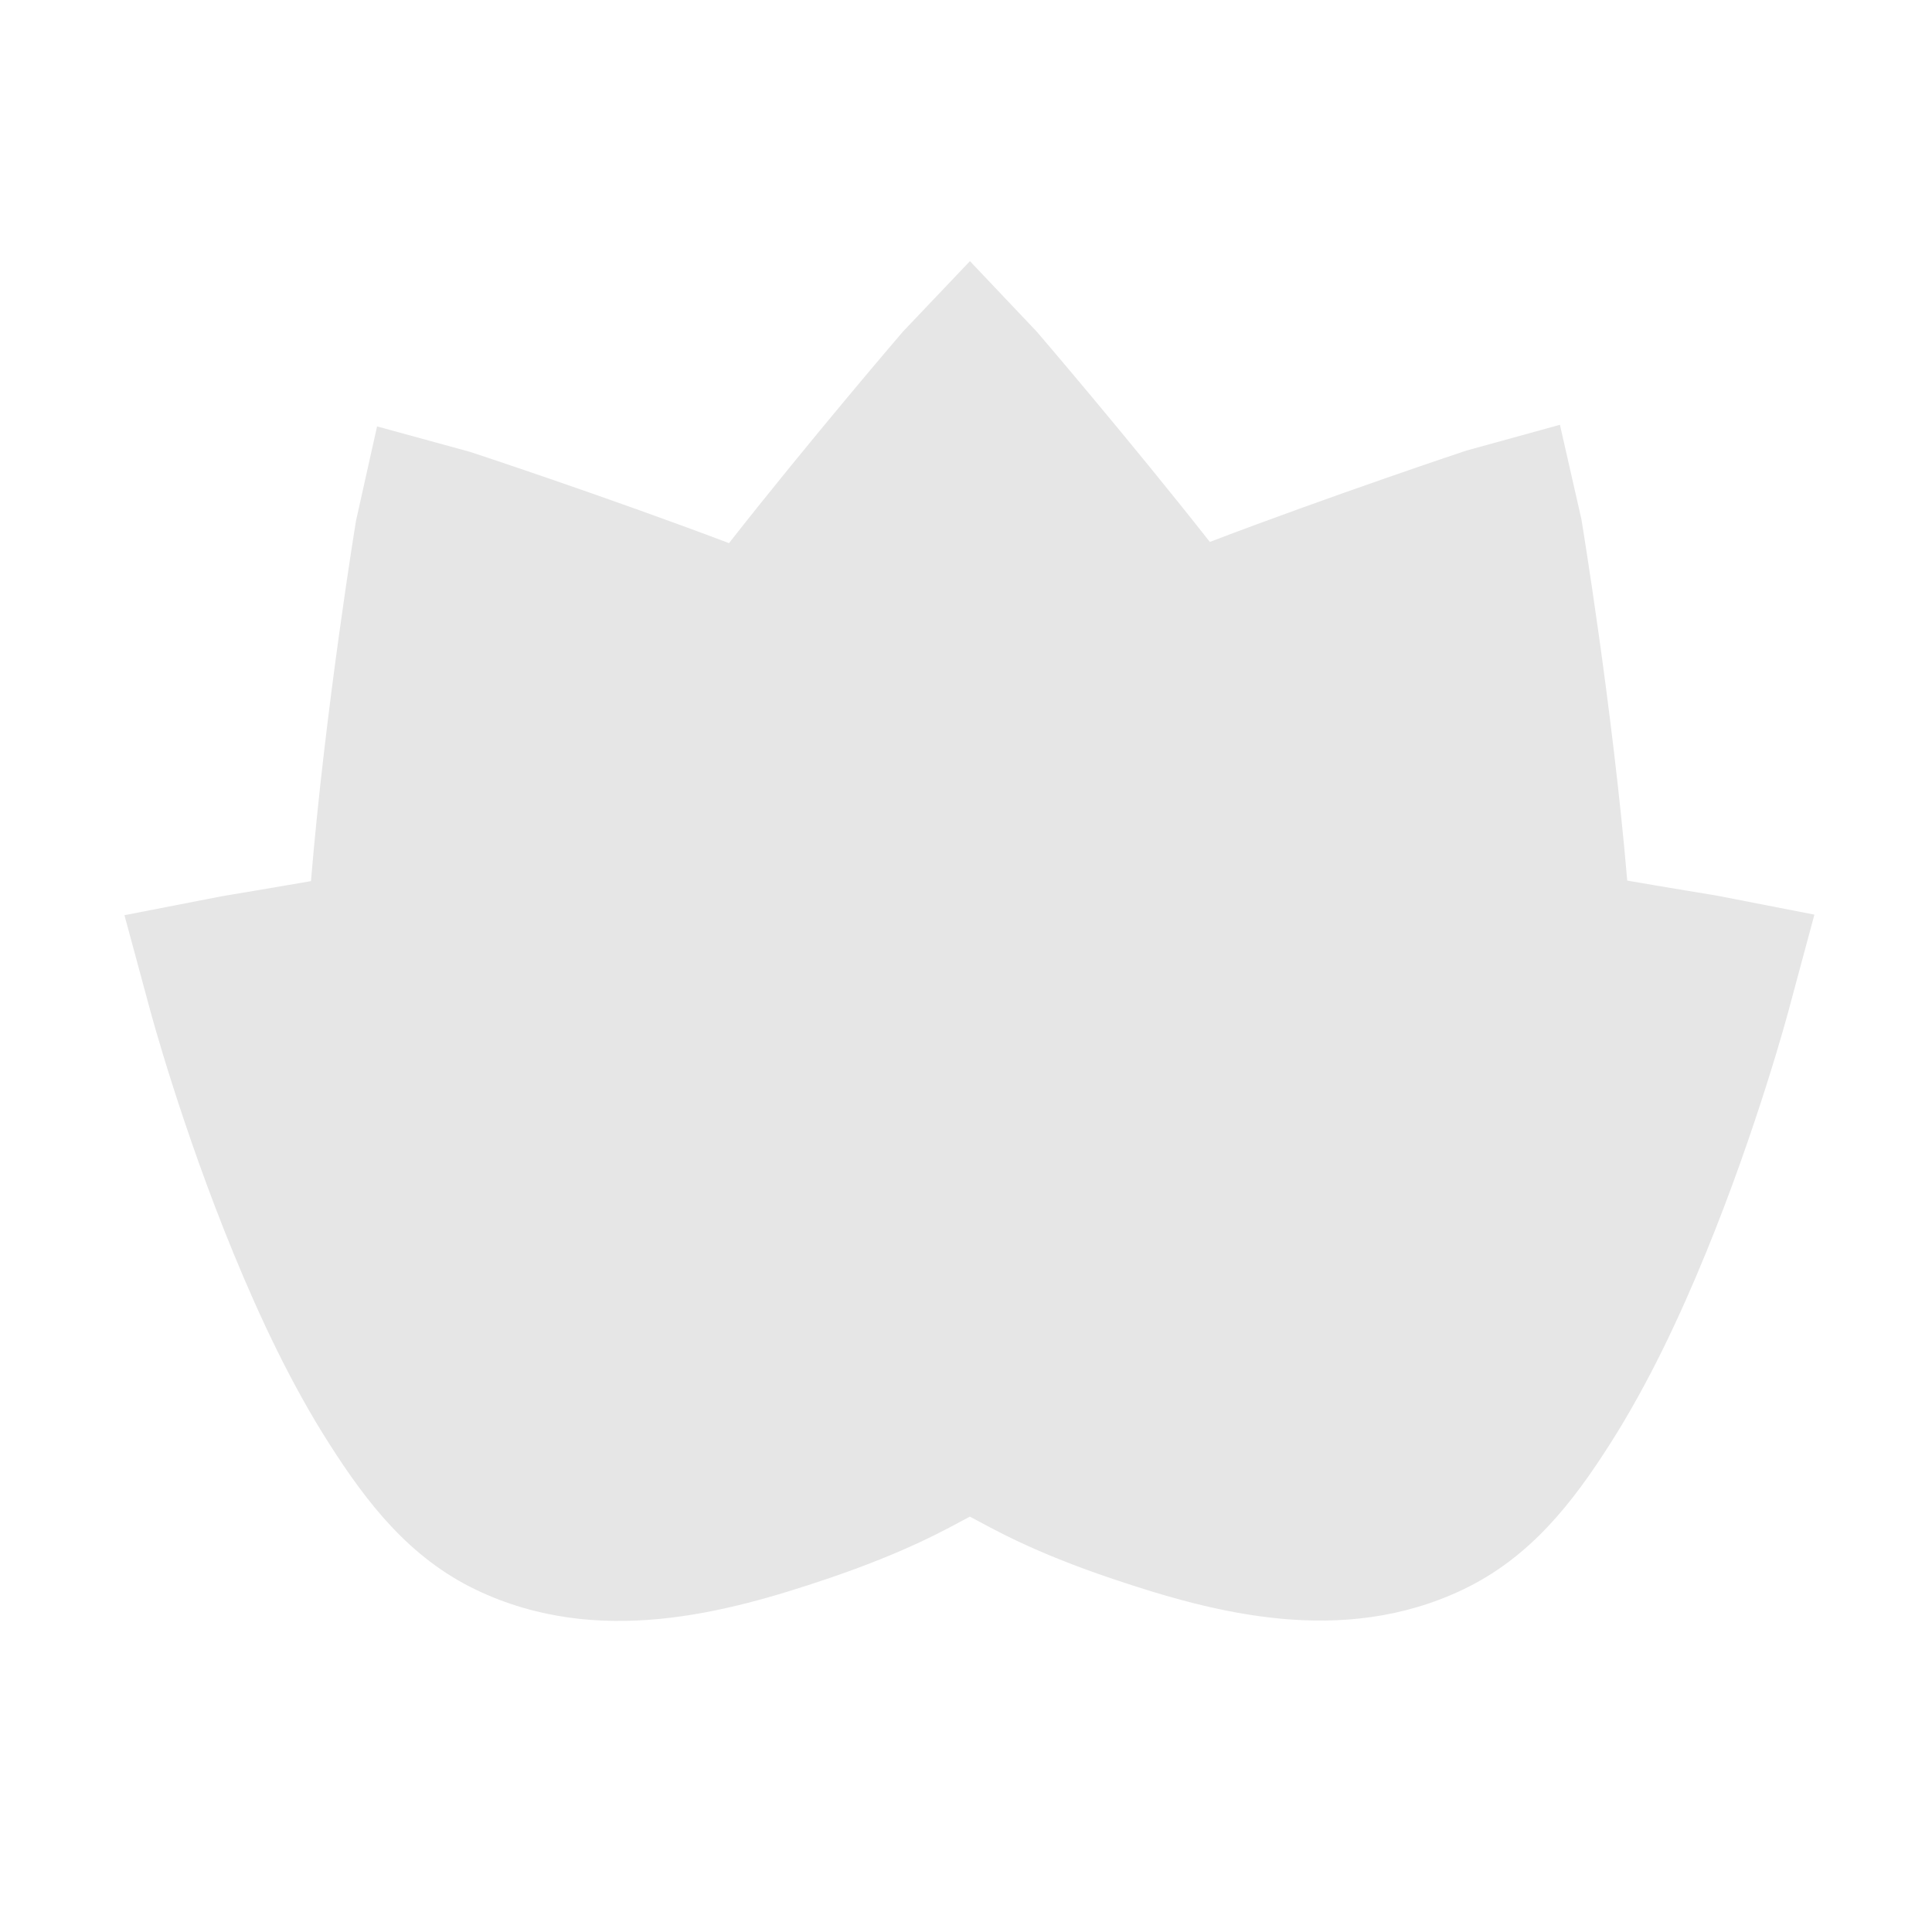
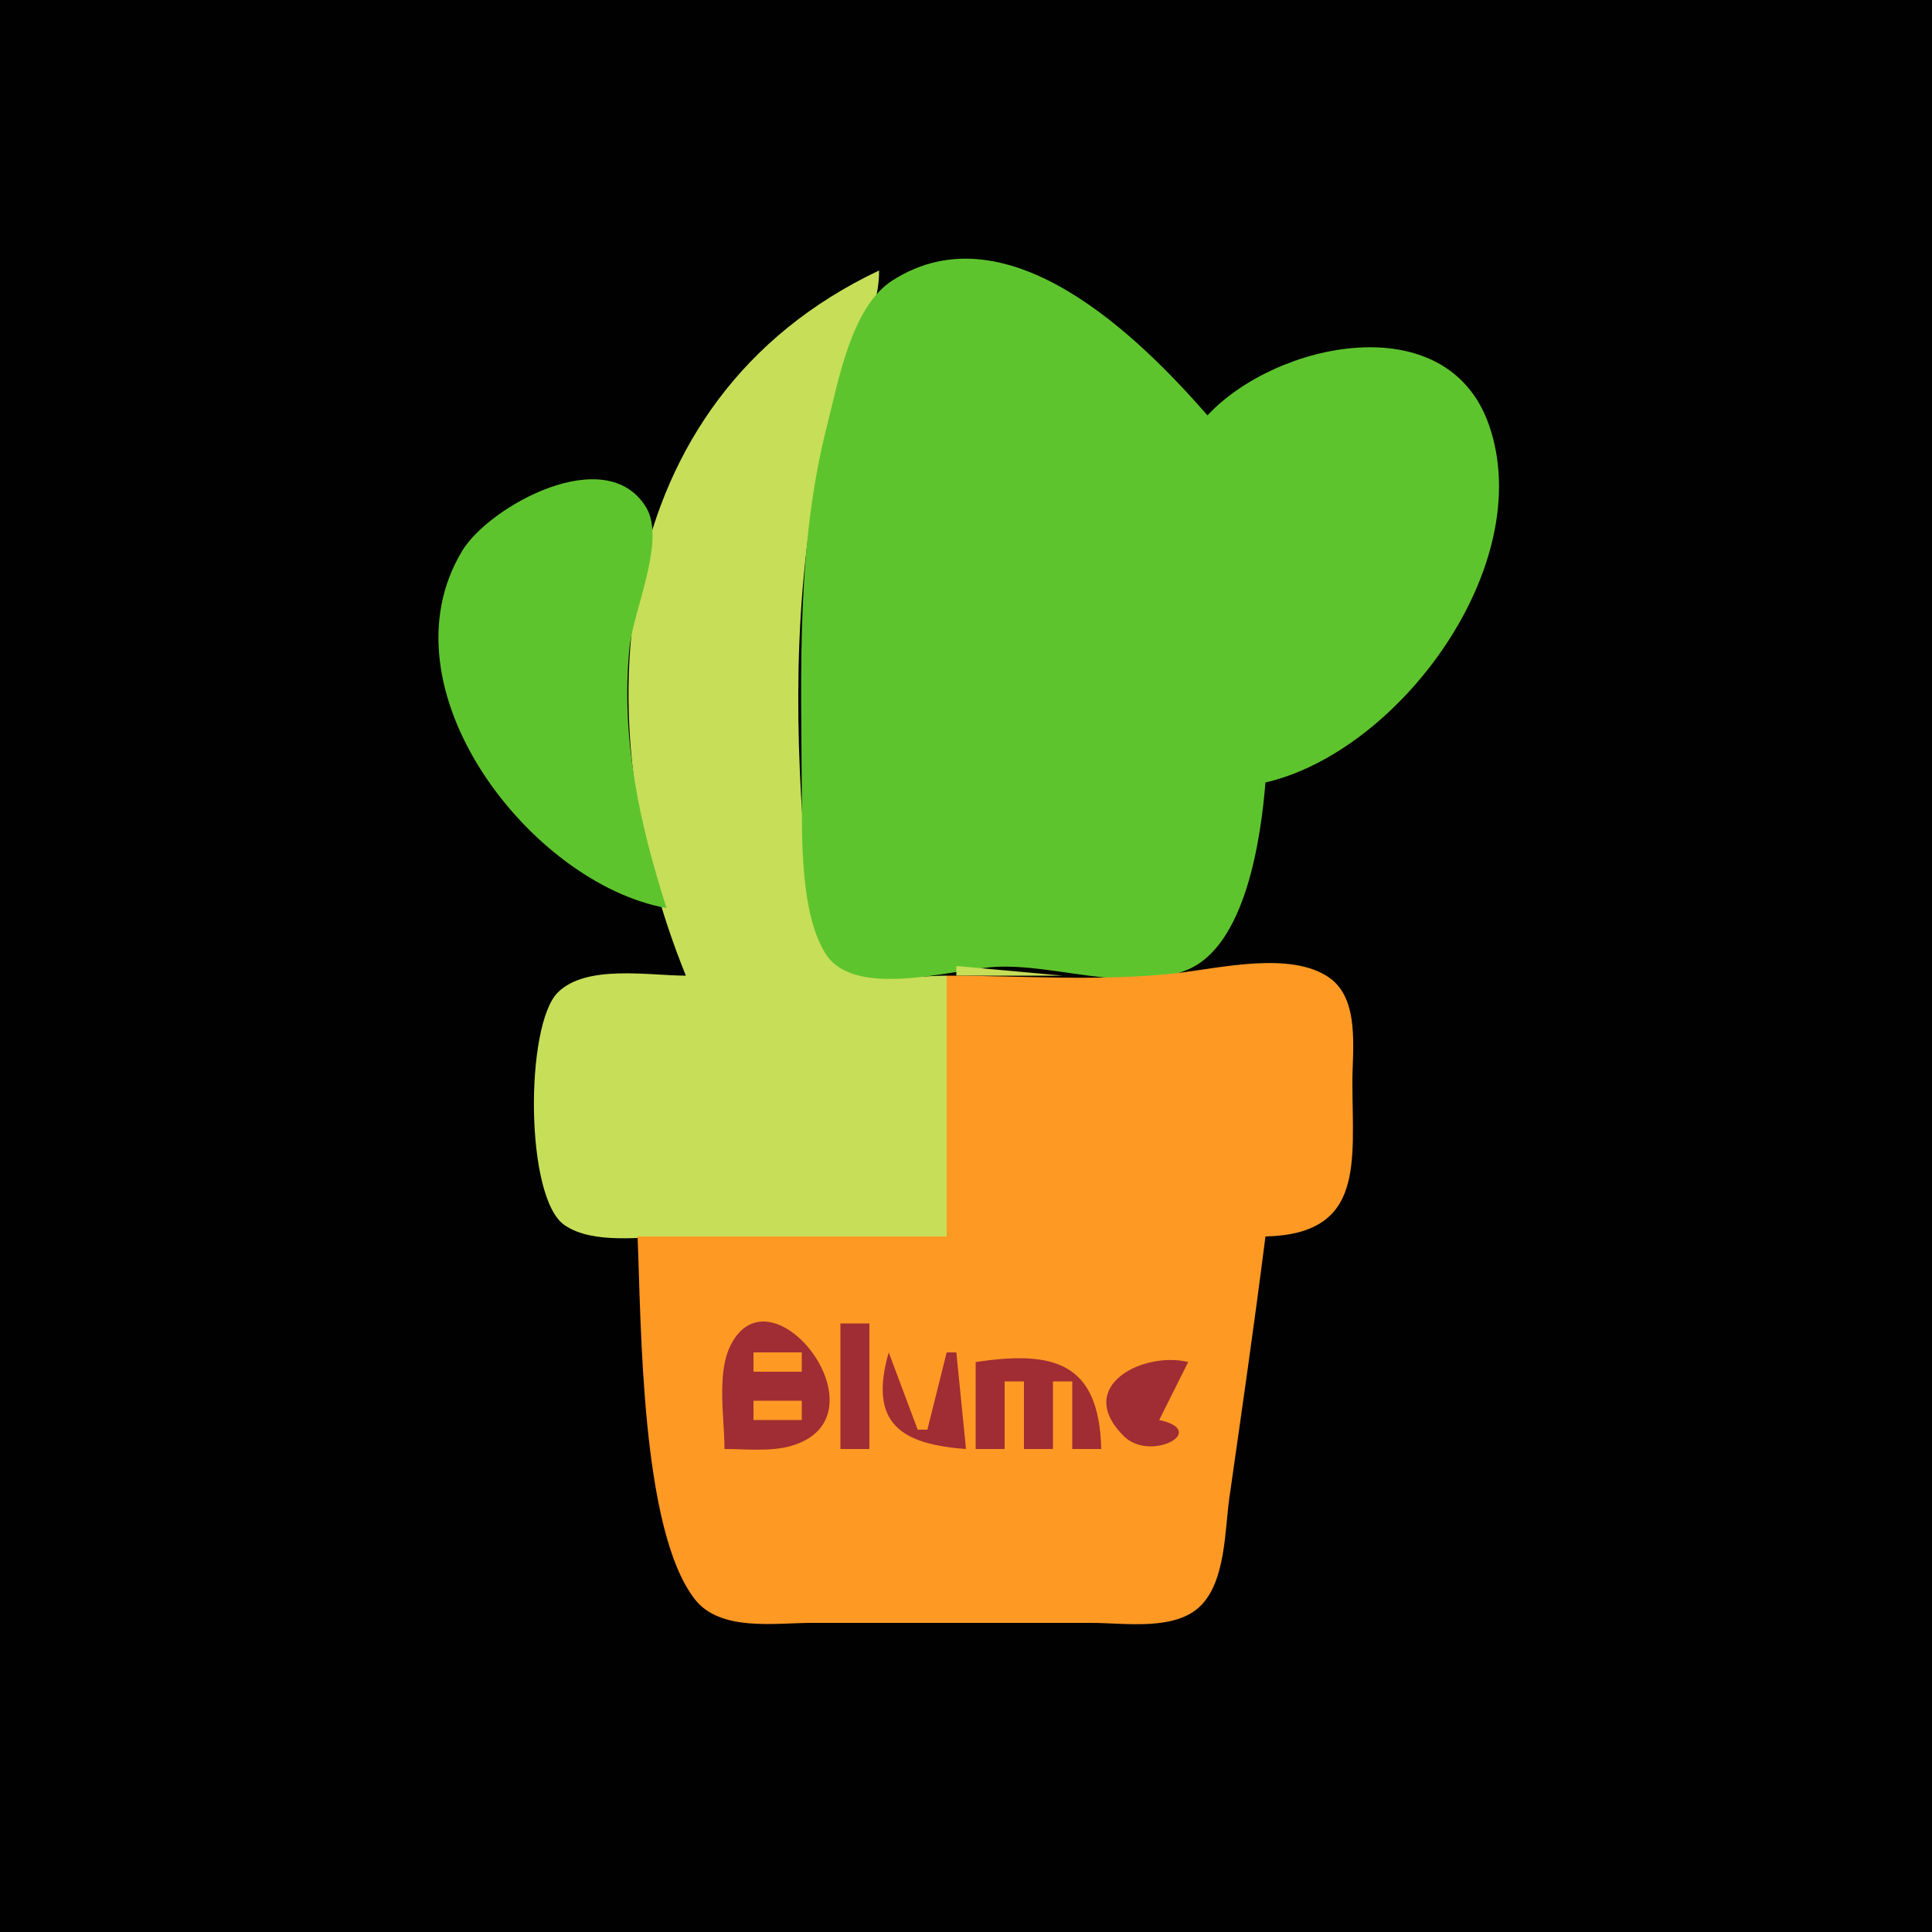
- <svg xmlns="http://www.w3.org/2000/svg" width="24" height="24" id="svg4216" version="1.1" viewBox="0 0 24 24">
-   <g id="layer1" transform="translate(0,-40)">
-     <path style="color:#000000;font-style:normal;font-variant:normal;font-weight:normal;font-stretch:normal;font-size:medium;line-height:normal;font-family:sans-serif;text-indent:0;text-align:start;text-decoration:none;text-decoration-line:none;text-decoration-style:solid;text-decoration-color:#000000;letter-spacing:normal;word-spacing:normal;text-transform:none;writing-mode:lr-tb;direction:ltr;baseline-shift:baseline;text-anchor:start;white-space:normal;clip-rule:nonzero;display:inline;overflow:visible;visibility:visible;opacity:1;isolation:auto;mix-blend-mode:normal;color-interpolation:sRGB;color-interpolation-filters:linearRGB;solid-color:#000000;solid-opacity:1;fill:#e6e6e6;fill-opacity:1;fill-rule:evenodd;stroke:none;stroke-width:1.955;stroke-linecap:butt;stroke-linejoin:miter;stroke-miterlimit:4;stroke-dasharray:none;stroke-dashoffset:0;stroke-opacity:1;color-rendering:auto;image-rendering:auto;shape-rendering:auto;text-rendering:auto;enable-background:accumulate" d="m 12.049,43.244 -0.833,0.876 c 0,0 -1.142,1.33 -2.16,2.627 C 7.513,46.164 5.845,45.615 5.845,45.615 L 4.684,45.297 4.422,46.471 c 0,0 -0.381,2.326 -0.559,4.475 -0.437,0.076 -1.105,0.187 -1.105,0.187 l -1.212,0.236 0.323,1.194 c 0,0 0.386,1.438 1.035,3.014 0.324,0.788 0.713,1.617 1.184,2.355 0.471,0.738 0.998,1.422 1.832,1.82 1.509,0.719 3.102,0.284 4.352,-0.138 0.999,-0.338 1.486,-0.62 1.776,-0.774 0.291,0.154 0.777,0.438 1.776,0.774 1.251,0.421 2.843,0.851 4.352,0.131 0.835,-0.399 1.363,-1.081 1.832,-1.82 0.47,-0.739 0.858,-1.567 1.181,-2.355 0.647,-1.577 1.03,-3.019 1.03,-3.019 l 0.32,-1.189 -1.21,-0.236 c 0,0 -0.673,-0.11 -1.115,-0.187 -0.183,-2.156 -0.569,-4.488 -0.569,-4.488 l -0.267,-1.174 -1.161,0.32 c 0,0 -1.656,0.551 -3.188,1.135 -1.013,-1.288 -2.15,-2.612 -2.15,-2.612 z" id="path4170-9" />
-   </g>
+ <svg xmlns="http://www.w3.org/2000/svg" width="200" height="200">
+   <path style="fill:#010101; stroke:none;" d="M0 0L0 200L200 200L200 0L0 0z" />
+   <path style="fill:#c7de58; stroke:none;" d="M91 28C62.577 41.471 60.221 74.401 71 101C67.22 101 60.68 99.804 57.742 102.742C54.344 106.141 54.334 123.999 58.434 126.821C61.423 128.879 66.571 128 70 128L98 128L98 101C94.582 101 89.284 101.94 86.564 99.397C83.412 96.449 83.366 89.035 83.09 85C82.139 71.127 82.467 56.446 86.152 43C87.47 38.191 91.053 32.893 91 28z" />
+   <path style="fill:#5ec42e; stroke:none;" d="M131 81C144.84 77.824 159.188 58.531 154.146 44.015C149.803 31.512 131.997 35.449 125 43C118.183 35.196 104.424 21.339 92.39 29.028C88.125 31.753 86.791 39.462 85.63 44C82.433 56.496 82.939 69.207 83.001 82C83.024 86.778 82.84 94.495 85.434 98.682C88.415 103.494 98.495 100.348 103 100.093C109.253 99.74 116.849 102.872 122.895 100.397C128.978 97.906 130.533 86.714 131 81M69 94C66.18 85.181 64.239 76.321 65.171 67C65.547 63.232 68.969 55.937 66.882 52.514C62.726 45.698 50.63 52.432 47.858 57.005C39.198 71.287 54.986 91.501 69 94z" />
+   <path style="fill:#c7de58; stroke:none;" d="M99 100L99 101L110 101L99 100z" />
+   <path style="fill:#fe9924; stroke:none;" d="M98 101L98 128L66 128C66.388 137.028 66.316 158.382 71.938 165.566C74.571 168.93 80.252 168 84 168L113 168C116.379 168 121.601 168.868 124.262 166.258C126.894 163.675 126.784 158.403 127.271 155C128.555 146.016 129.861 137.003 131 128C141.328 127.75 140.003 120.345 140 112C139.999 108.624 140.797 103.403 137.566 101.179C133.625 98.466 126.375 100.198 122 100.715C114.137 101.642 105.912 101 98 101z" />
+   <path style="fill:#9f2d33; stroke:none;" d="M75 150C77.198 149.998 79.752 150.297 81.889 149.682C92.175 146.72 79.841 130.712 75.603 139.318C74.176 142.217 75 146.845 75 150M87 137L87 150L90 150L90 137L87 137z" />
+   <path style="fill:#fe9924; stroke:none;" d="M78 140L78 142L83 142L83 140L78 140z" />
+   <path style="fill:#9f2d33; stroke:none;" d="M92 140C89.895 147.345 93.259 149.504 100 150L99 140L98 140L96 148L95 148L92 140M101 141L101 150L104 150L104 143L106 143L106 150L109 150L109 143L111 143L111 150L114 150C113.783 141.025 109.113 139.776 101 141M120 147L123 141C118.44 139.85 111.103 143.454 116.333 148.667C119.075 151.399 125.226 148.122 120 147z" />
+   <path style="fill:#fe9924; stroke:none;" d="M118 143L117 146L118 143M78 145L78 147L83 147L83 145L78 145z" />
</svg>
